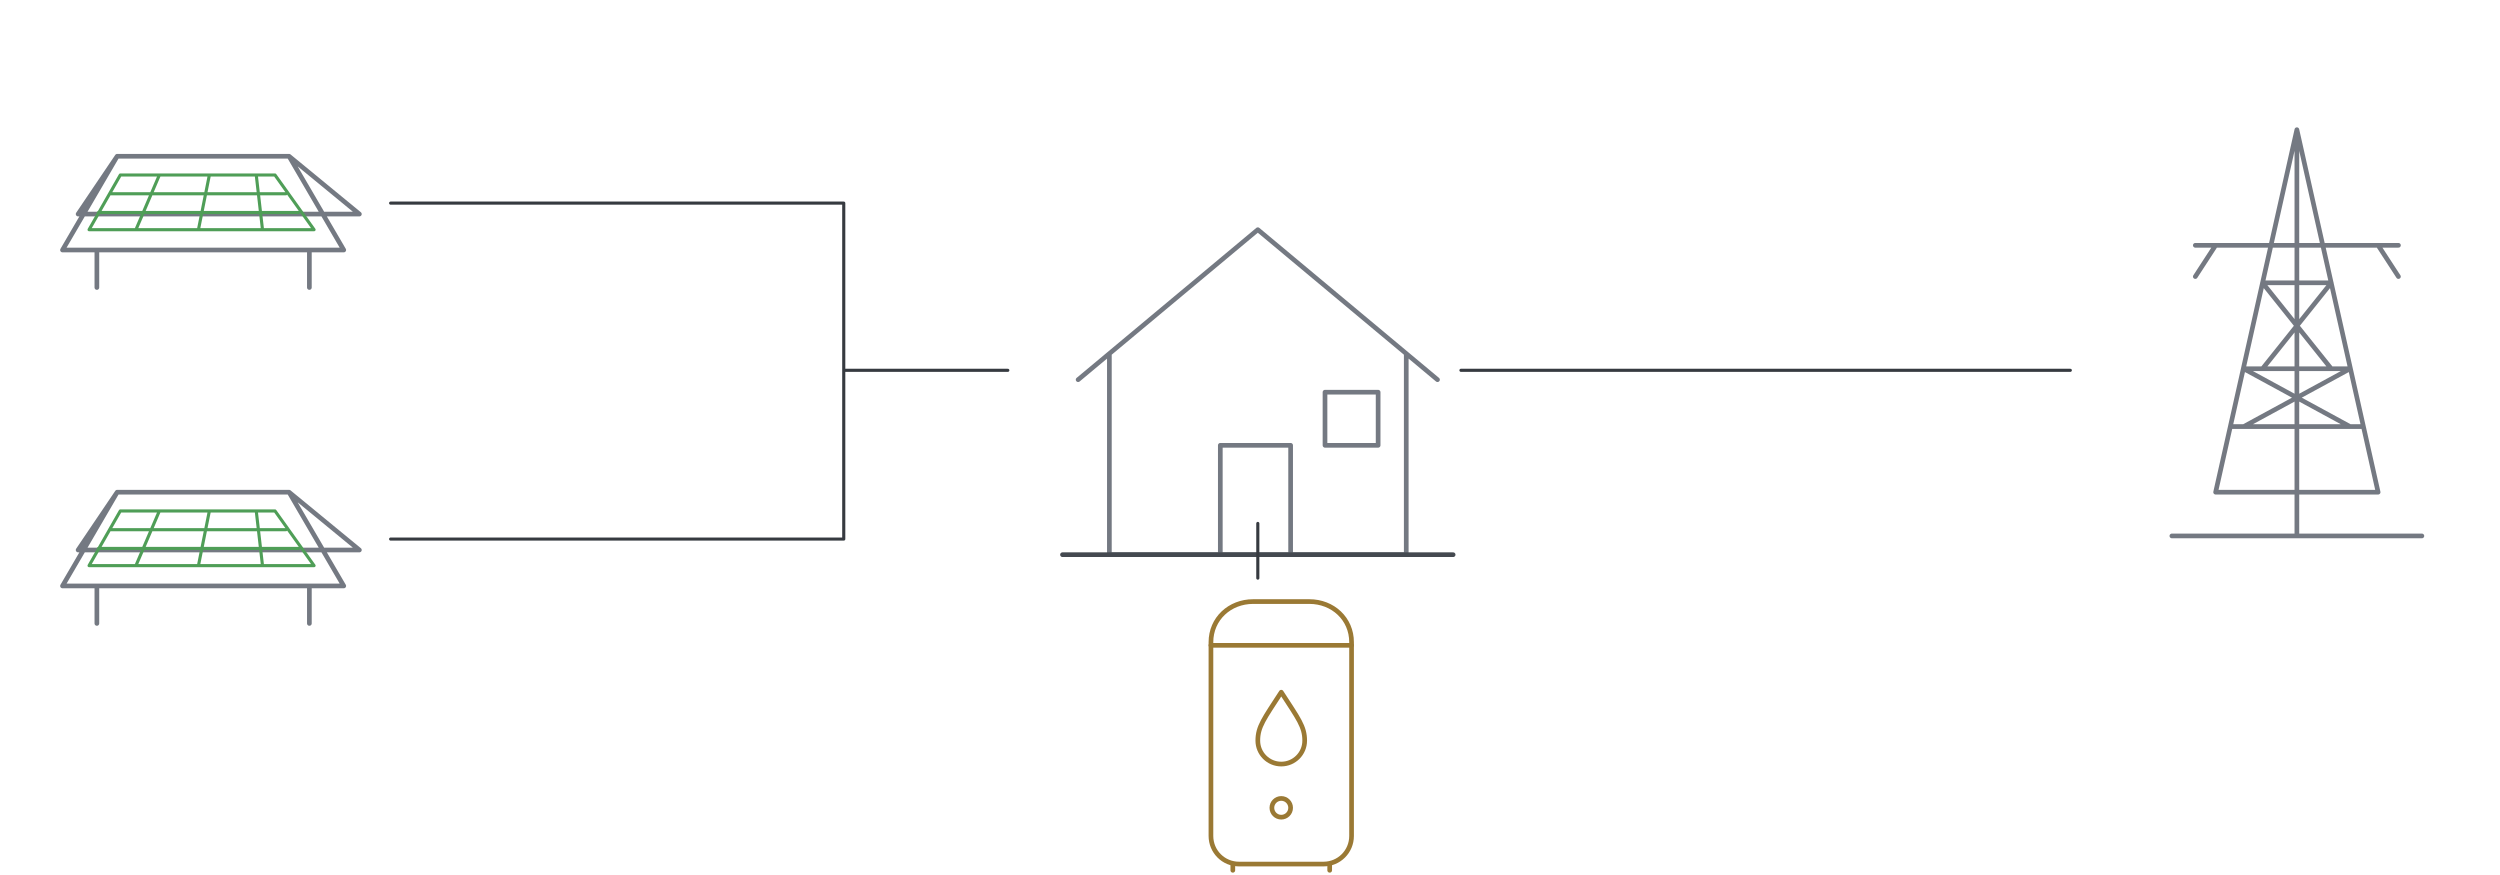
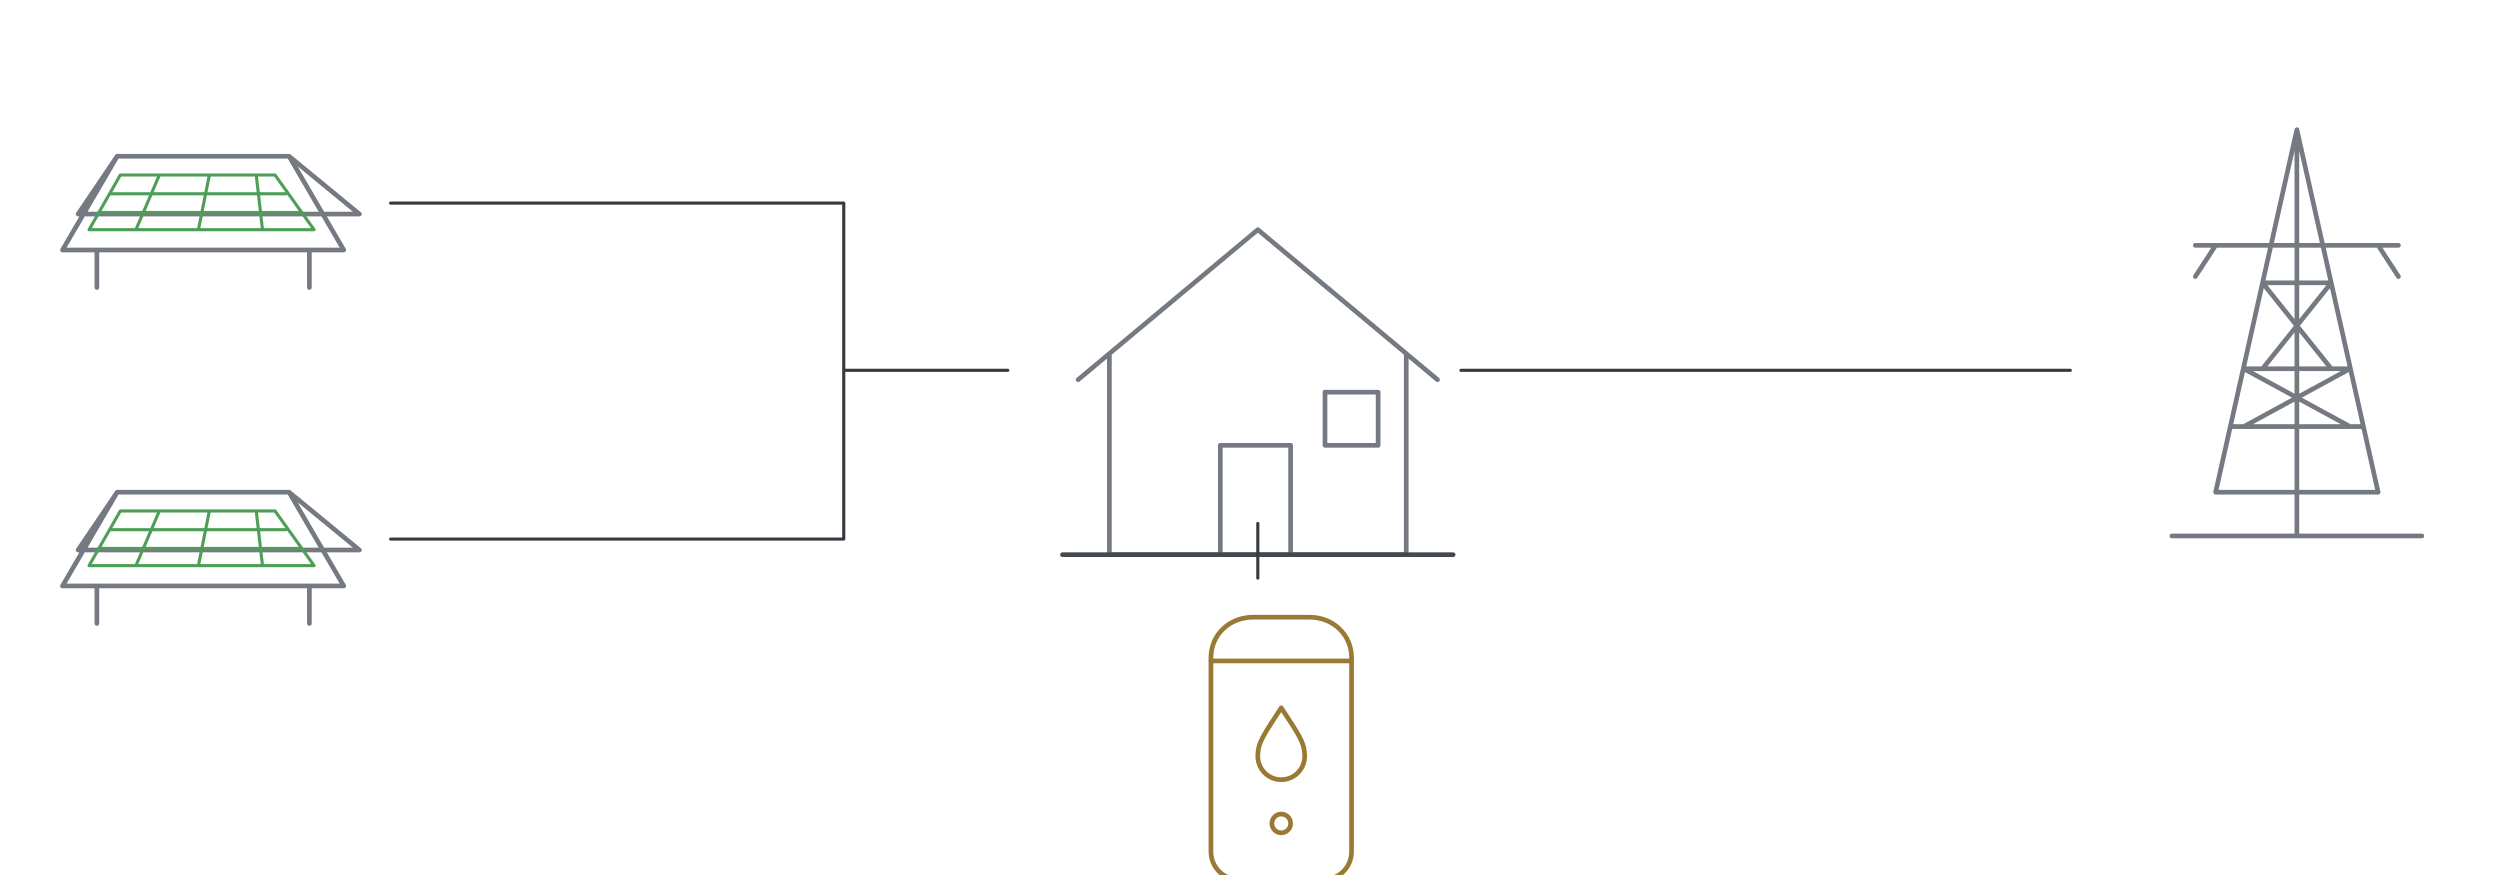
<svg xmlns="http://www.w3.org/2000/svg" viewBox="0 0 1600 560">
  <g fill="none" stroke="#747982" stroke-width="3" stroke-linecap="round" stroke-linejoin="round">
    <g transform="translate(40 55)">
      <path d="M0 105h180L145 45H35L0 105Zm22 0v24m136-24v24M35 45 10 82h180l-45-37" />
      <path d="M37 57h99l25 35H17l20-35Zm25 0-15 35m47-35-7 35m37-35 4 35M31 69h112M23 81h128" stroke="#4f9e57" stroke-width="2" />
    </g>
    <g transform="translate(40 270)">
      <path d="M0 105h180L145 45H35L0 105Zm22 0v24m136-24v24M35 45 10 82h180l-45-37" />
      <path d="M37 57h99l25 35H17l20-35Zm25 0-15 35m47-35-7 35m37-35 4 35M31 69h112M23 81h128" stroke="#4f9e57" stroke-width="2" />
    </g>
    <g transform="translate(690 125)">
      <path d="m0 118 115-96 115 96M20 102v128h190V102M91 230v-70h45v70M158 126h34v34h-34z" />
      <path d="M-10 230h250" stroke="#444950" />
    </g>
    <g transform="translate(1390 83)">
      <path d="M80 0 28 232h104L80 0Zm0 0v260M46 153h68M38 190h84M28 232h104M46 153l68 37m0-37-68 37M58 98h44M58 98l44 55m0-55-44 55M15 74h130M28 74l-13 20m117-20 13 20M0 260h160" />
    </g>
-     <g transform="translate(760 385)" stroke="#9a7934">
+     <g transform="translate(760 395)" stroke="#9a7934">
      <path d="M15 26c0-15 12-26 27-26h36c15 0 27 11 27 26v124c0 10-8 18-18 18H33c-10 0-18-8-18-18V26Z" />
      <path d="M15 28h90M29 168v4m62-4v4" />
      <path d="M60 58c-11 17-15 22-15 31a15 15 0 0 0 30 0c0-9-4-14-15-31Z" />
      <circle cx="60" cy="132" r="6" />
    </g>
    <path d="M250 130h290M250 345h290M540 130v215M540 237h105M935 237h390M805 335v35" stroke="#363a40" stroke-width="2" />
  </g>
</svg>
